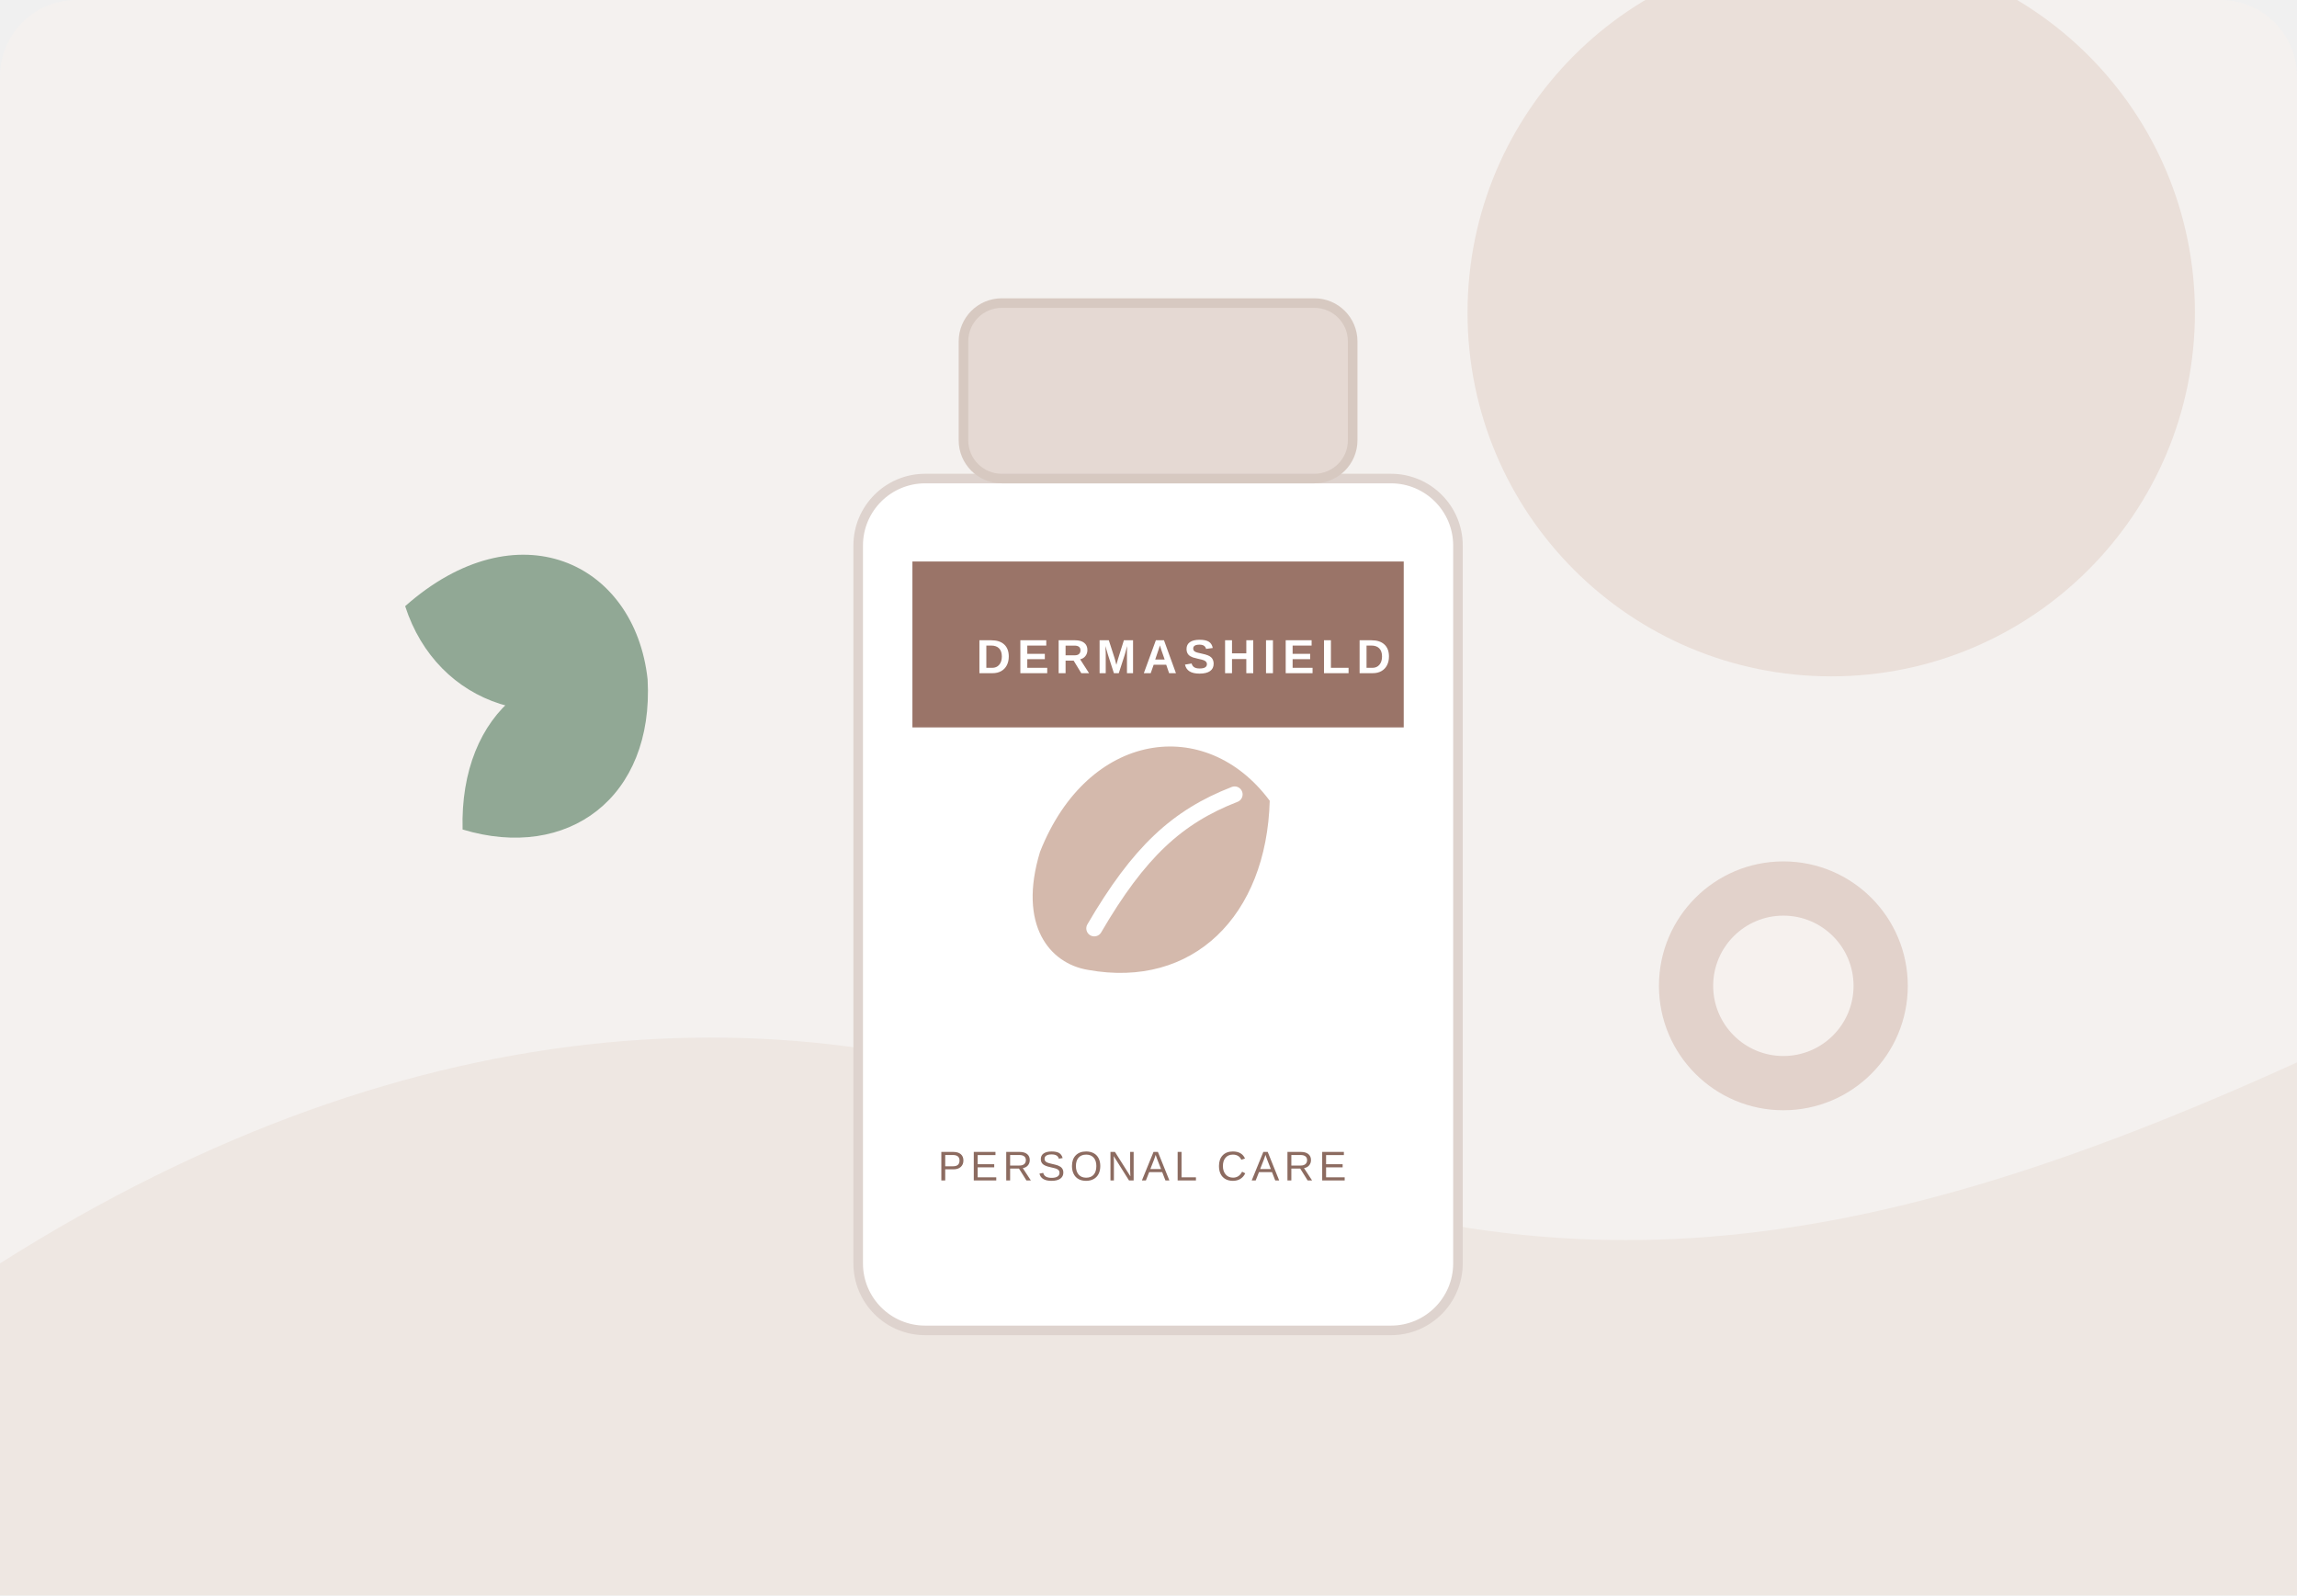
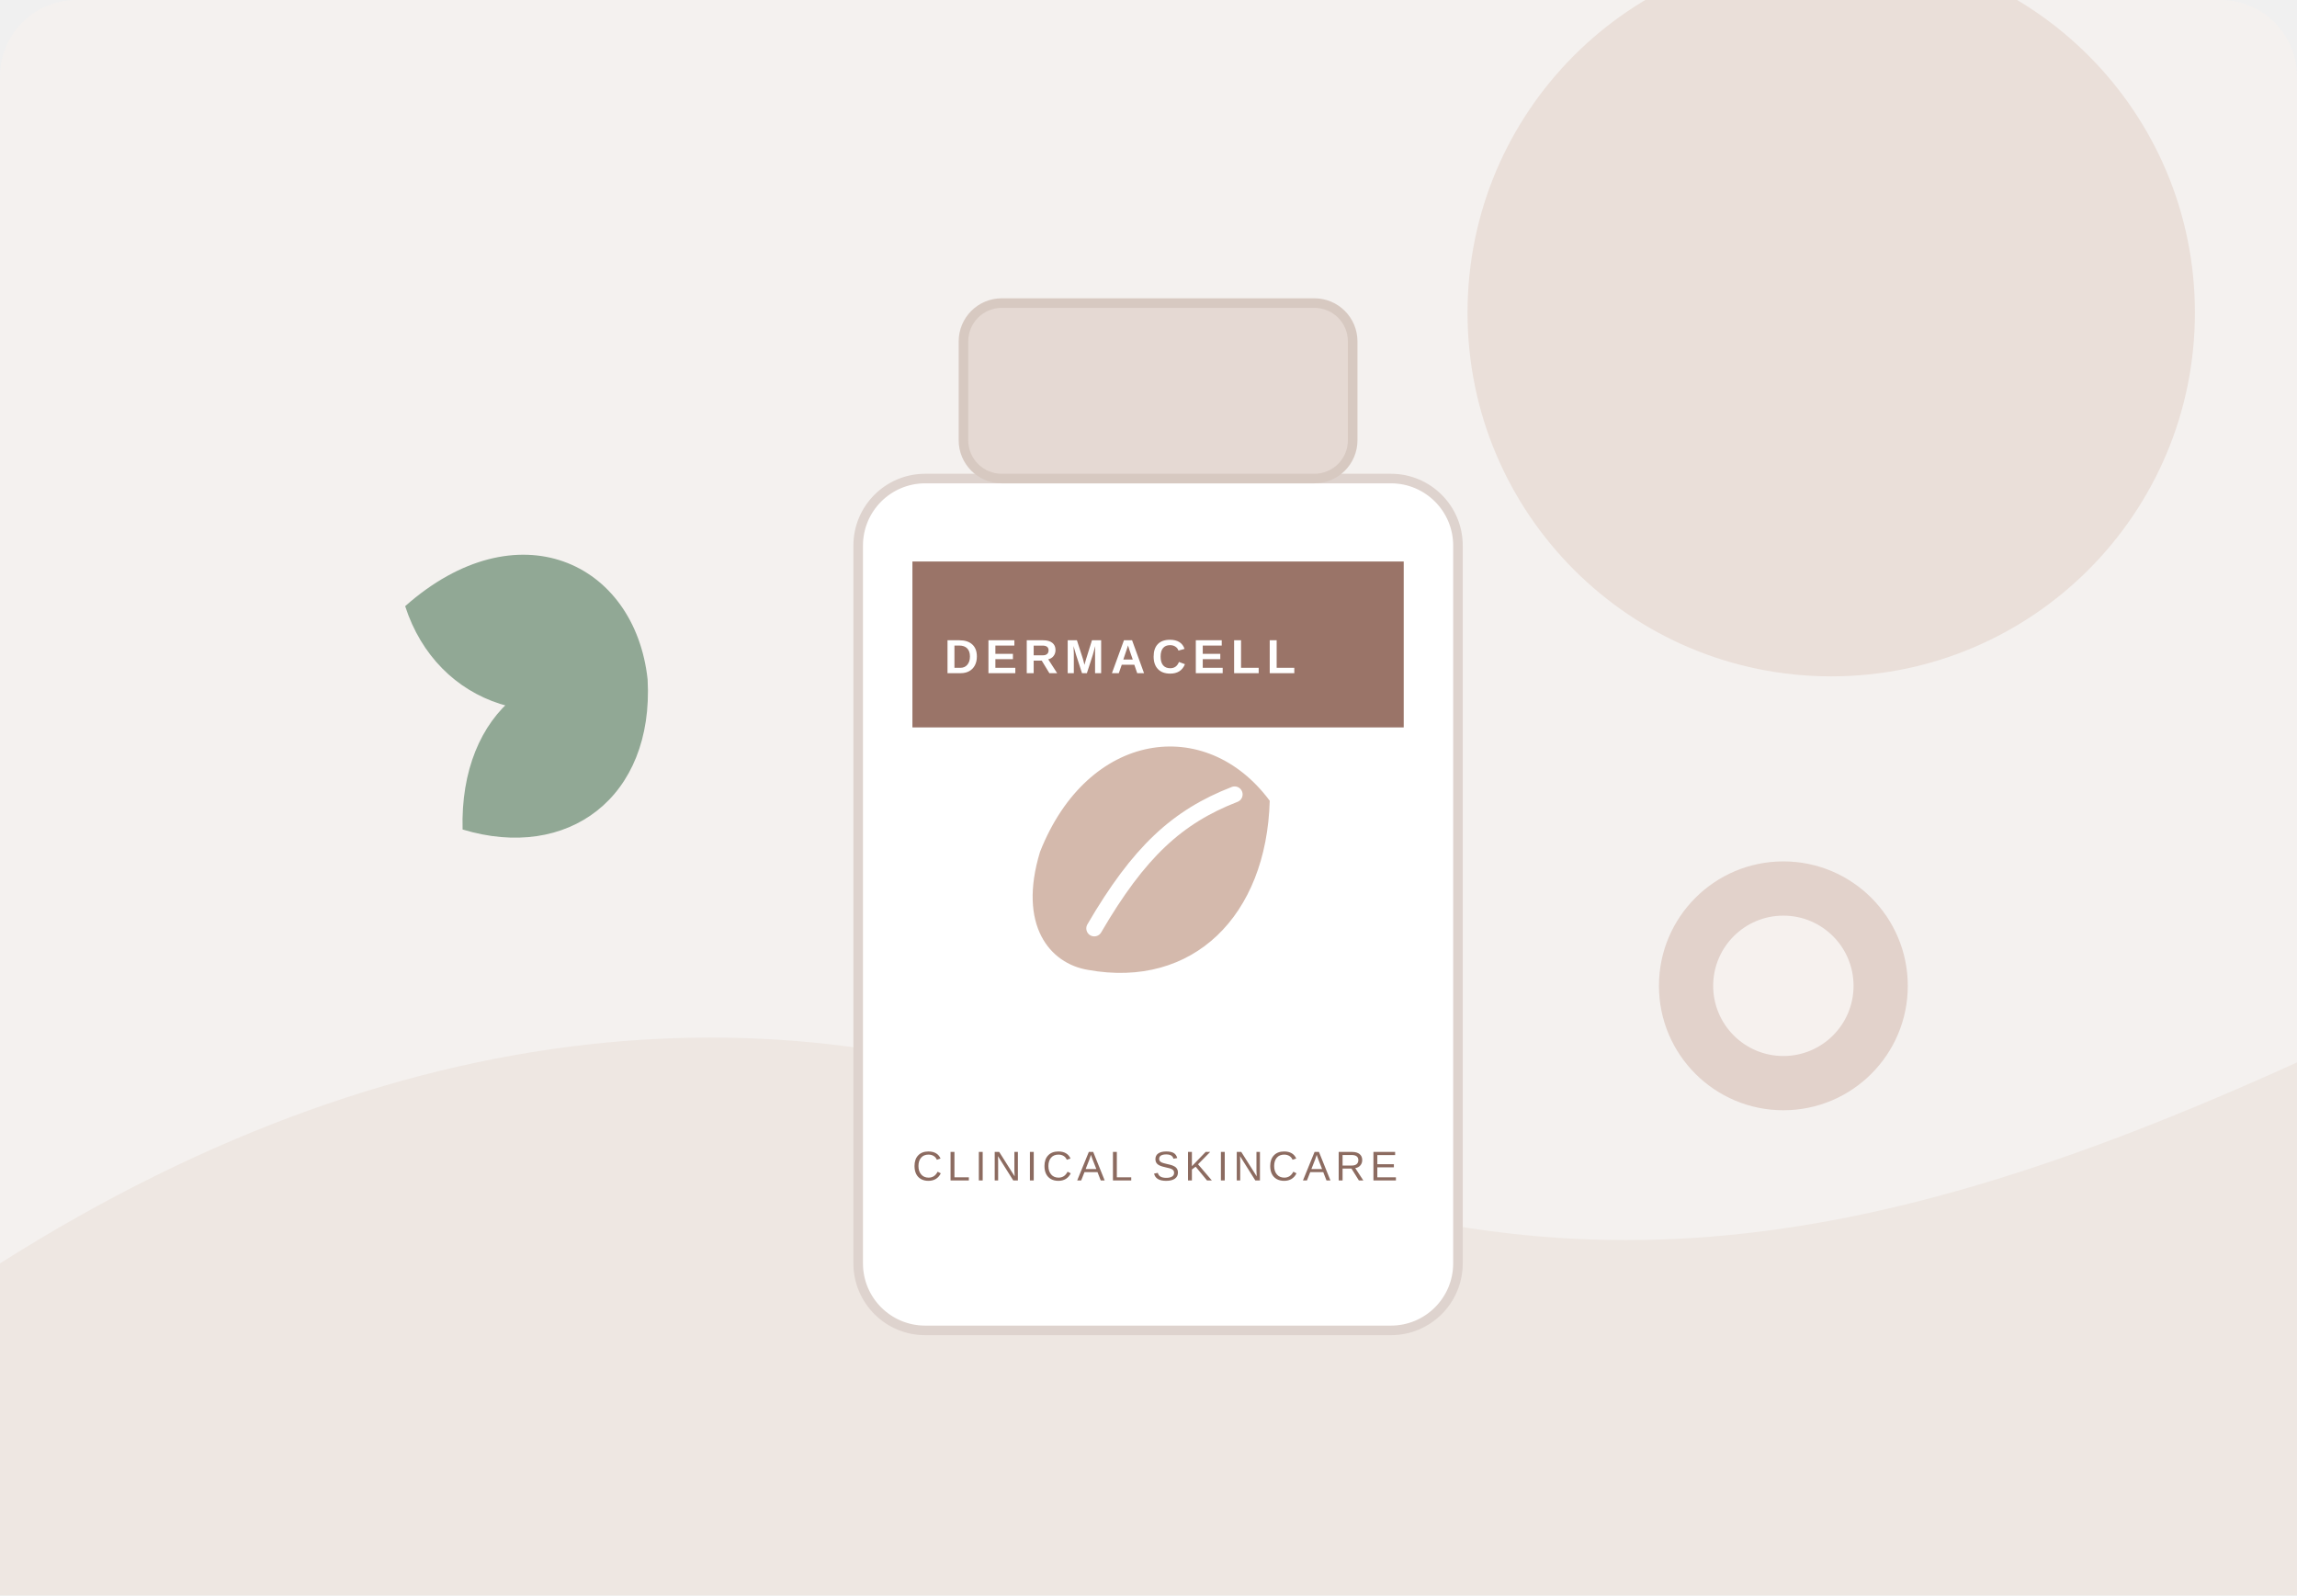
<svg xmlns="http://www.w3.org/2000/svg" viewBox="0 0 720 500">
  <rect width="720" height="500" rx="24" fill="#f4f1ef" />
  <circle cx="574" cy="98" r="114" fill="#eadfd9" />
  <path d="M0 396c131-83 255-87 355-43 126 55 222 45 365-20v167H0z" fill="#eee7e2" />
  <rect x="269" y="150" width="188" height="267" rx="21" fill="#fff" stroke="#ded3ce" stroke-width="3" />
  <rect x="302" y="95" width="122" height="55" rx="12" fill="#e5d9d3" stroke="#d7c9c1" stroke-width="3" />
  <path d="M286 176h154v52H286z" fill="#9a7468" />
  <path d="M326 267c15-38 52-43 72-16-1 36-24 59-57 53-12-2-22-14-15-37z" fill="#d4b9ac" />
  <path d="M343 291c14-24 26-35 44-42" fill="none" stroke="#fff" stroke-width="5" stroke-linecap="round" />
-   <text x="306" y="211" font-family="Arial,sans-serif" font-size="15" font-weight="700" letter-spacing="2" fill="#fff">DERMASHIELD</text>
-   <text x="294" y="370" font-family="Arial,sans-serif" font-size="13" letter-spacing="1.5" fill="#8c6b60">PERSONAL CARE</text>
+   <text x="296" y="211" font-family="Arial,sans-serif" font-size="15" font-weight="700" letter-spacing="2" fill="#fff">DERMACELL</text>
+   <text x="286" y="370" font-family="Arial,sans-serif" font-size="13" letter-spacing="1.5" fill="#8c6b60">CLINICAL SKINCARE</text>
  <path d="M127 190c35-31 72-14 76 23-32 20-66 8-76-23zm76 23c2 37-25 57-58 47-1-37 25-58 58-47z" fill="#91a895" />
  <circle cx="559" cy="309" r="39" fill="#e2d2cb" />
  <circle cx="559" cy="309" r="22" fill="#fff" opacity=".68" />
</svg>
